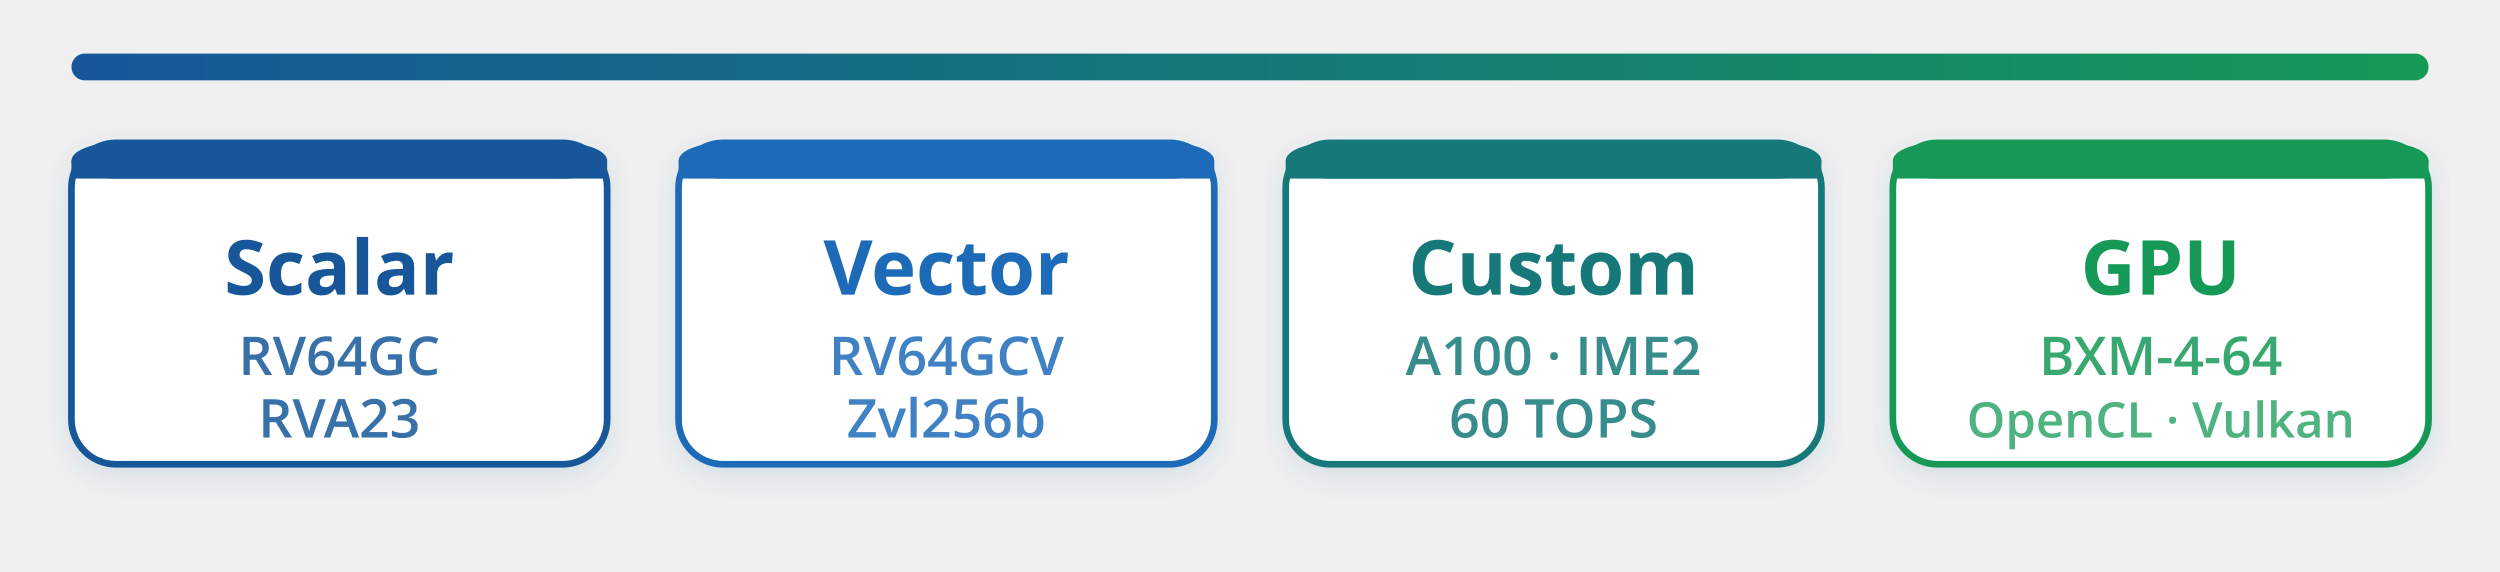
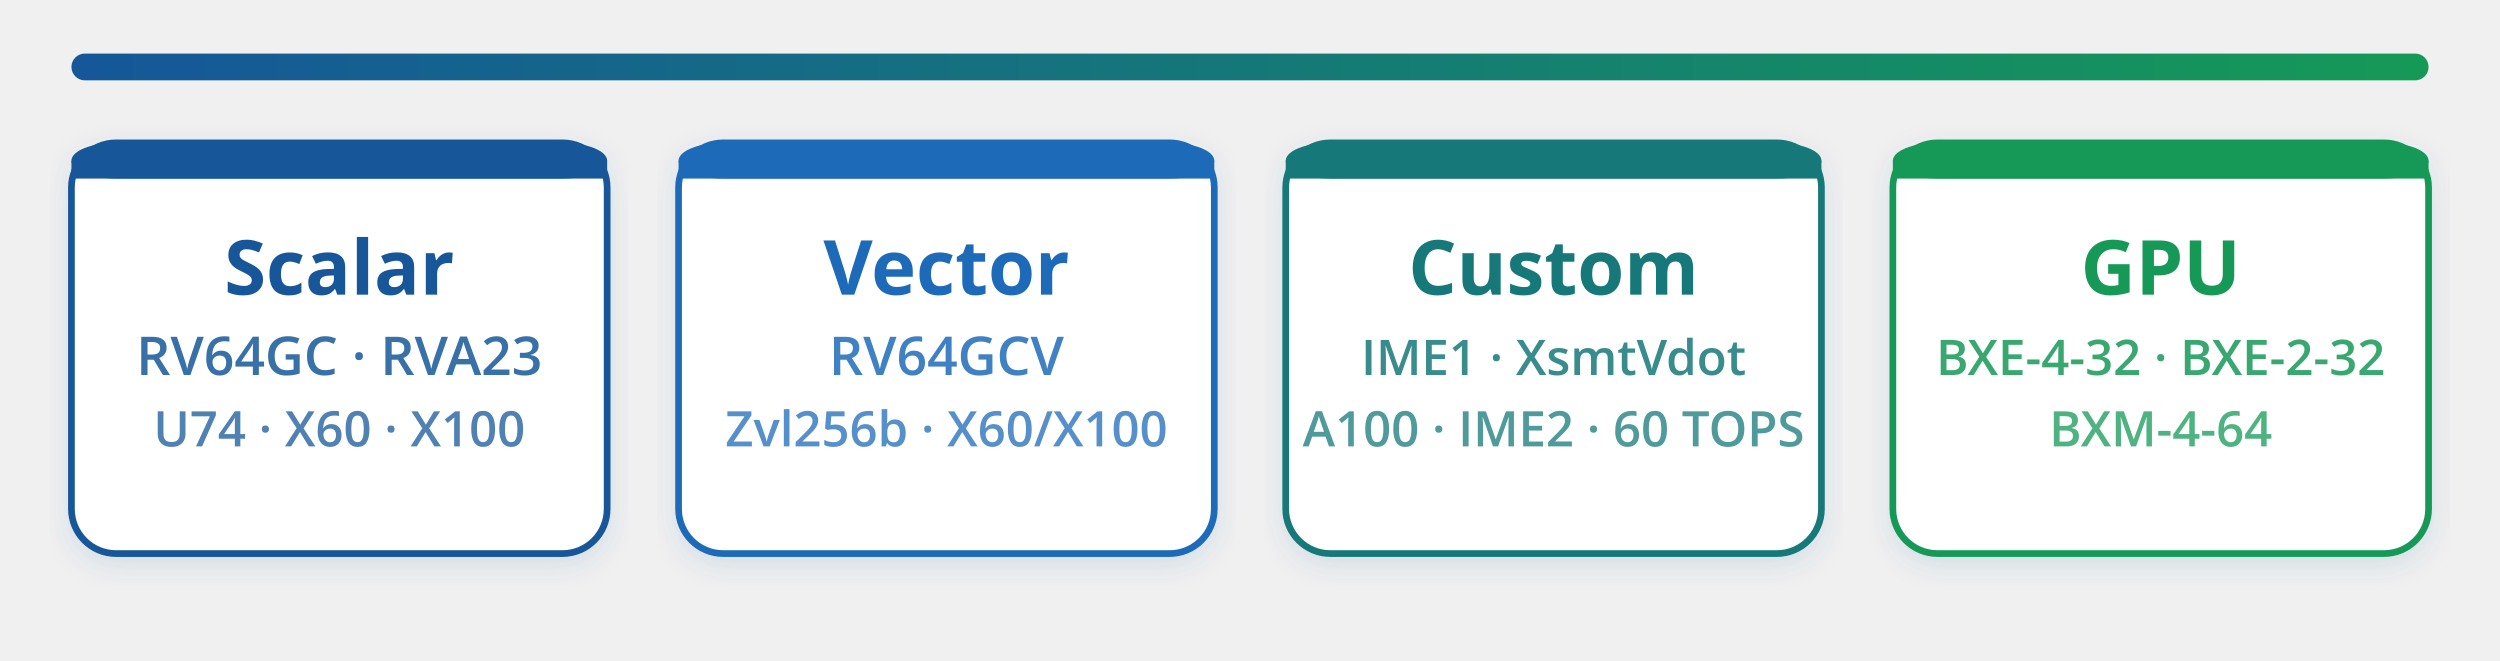
- <svg xmlns="http://www.w3.org/2000/svg" width="560" height="128" viewBox="0 0 560 128" role="img" aria-label="SpacemiT K3 compute backends: Scalar (RV64GC, RVA23), Vector (RV64GCV, Zvl256b), Custom (A100, IME2, 60 TOPS), GPU (BXM-4-64)">
+ <svg xmlns="http://www.w3.org/2000/svg" width="560" height="148" viewBox="0 0 560 148" role="img" aria-label="Compute backends across our boards: Scalar (RV64GC, RVA23; U74, X60, X100), Vector (RV64GCV, Zvl256b), Custom (IME1 XsmtVdot; A100 IME2 60 TOPS), GPU (BXE-4-32, BXE-2-32, BXM-4-64)">
  <defs>
    <linearGradient id="header-gradient" x1="0%" y1="0%" x2="100%" y2="0%">
      <stop offset="0%" stop-color="#155799" />
      <stop offset="100%" stop-color="#159957" />
    </linearGradient>
    <filter id="soft-shadow" x="-4%" y="-8%" width="108%" height="120%">
      <feDropShadow dx="0" dy="2" stdDeviation="3" flood-color="#155799" flood-opacity="0.12" />
    </filter>
  </defs>
  <rect x="16" y="12" width="528" height="6" rx="3" fill="url(#header-gradient)" />
  <g filter="url(#soft-shadow)">
-     <rect x="16" y="32" width="120" height="72" rx="10" fill="#ffffff" stroke="#155799" stroke-width="1.5" />
+     <rect x="16" y="32" width="120" height="92" rx="10" fill="#ffffff" stroke="#155799" stroke-width="1.5" />
    <rect x="16" y="32" width="120" height="8" rx="10" fill="#155799" />
    <rect x="16" y="36" width="120" height="4" fill="#155799" />
    <text x="76" y="66" text-anchor="middle" font-family="'Open Sans', 'Helvetica Neue', Helvetica, Arial, sans-serif" font-size="17" font-weight="700" fill="#155799">Scalar</text>
-     <text x="76" y="84" text-anchor="middle" font-family="'Open Sans', 'Helvetica Neue', Helvetica, Arial, sans-serif" font-size="12" font-weight="600" fill="#155799" opacity="0.85">RV64GC</text>
-     <text x="76" y="98" text-anchor="middle" font-family="'Open Sans', 'Helvetica Neue', Helvetica, Arial, sans-serif" font-size="12" font-weight="600" fill="#155799" opacity="0.85">RVA23</text>
+     <text x="76" y="84" text-anchor="middle" font-family="'Open Sans', 'Helvetica Neue', Helvetica, Arial, sans-serif" font-size="12" font-weight="600" fill="#155799" opacity="0.85">RV64GC · RVA23</text>
+     <text x="76" y="100" text-anchor="middle" font-family="'Open Sans', 'Helvetica Neue', Helvetica, Arial, sans-serif" font-size="11" font-weight="600" fill="#155799" opacity="0.75">U74 · X60 · X100</text>
  </g>
  <g filter="url(#soft-shadow)">
-     <rect x="152" y="32" width="120" height="72" rx="10" fill="#ffffff" stroke="#1e6bb8" stroke-width="1.5" />
+     <rect x="152" y="32" width="120" height="92" rx="10" fill="#ffffff" stroke="#1e6bb8" stroke-width="1.5" />
    <rect x="152" y="32" width="120" height="8" rx="10" fill="#1e6bb8" />
    <rect x="152" y="36" width="120" height="4" fill="#1e6bb8" />
    <text x="212" y="66" text-anchor="middle" font-family="'Open Sans', 'Helvetica Neue', Helvetica, Arial, sans-serif" font-size="17" font-weight="700" fill="#1e6bb8">Vector</text>
    <text x="212" y="84" text-anchor="middle" font-family="'Open Sans', 'Helvetica Neue', Helvetica, Arial, sans-serif" font-size="12" font-weight="600" fill="#1e6bb8" opacity="0.85">RV64GCV</text>
-     <text x="212" y="98" text-anchor="middle" font-family="'Open Sans', 'Helvetica Neue', Helvetica, Arial, sans-serif" font-size="12" font-weight="600" fill="#1e6bb8" opacity="0.85">Zvl256b</text>
+     <text x="212" y="100" text-anchor="middle" font-family="'Open Sans', 'Helvetica Neue', Helvetica, Arial, sans-serif" font-size="11" font-weight="600" fill="#1e6bb8" opacity="0.75">Zvl256b · X60/X100</text>
  </g>
  <g filter="url(#soft-shadow)">
-     <rect x="288" y="32" width="120" height="72" rx="10" fill="#ffffff" stroke="#157878" stroke-width="1.5" />
+     <rect x="288" y="32" width="120" height="92" rx="10" fill="#ffffff" stroke="#157878" stroke-width="1.5" />
    <rect x="288" y="32" width="120" height="8" rx="10" fill="#157878" />
    <rect x="288" y="36" width="120" height="4" fill="#157878" />
    <text x="348" y="66" text-anchor="middle" font-family="'Open Sans', 'Helvetica Neue', Helvetica, Arial, sans-serif" font-size="17" font-weight="700" fill="#157878">Custom</text>
-     <text x="348" y="84" text-anchor="middle" font-family="'Open Sans', 'Helvetica Neue', Helvetica, Arial, sans-serif" font-size="12" font-weight="600" fill="#157878" opacity="0.85">A100 · IME2</text>
-     <text x="348" y="98" text-anchor="middle" font-family="'Open Sans', 'Helvetica Neue', Helvetica, Arial, sans-serif" font-size="12" font-weight="600" fill="#157878" opacity="0.85">60 TOPS</text>
+     <text x="348" y="84" text-anchor="middle" font-family="'Open Sans', 'Helvetica Neue', Helvetica, Arial, sans-serif" font-size="11" font-weight="600" fill="#157878" opacity="0.85">IME1 · XsmtVdot</text>
+     <text x="348" y="100" text-anchor="middle" font-family="'Open Sans', 'Helvetica Neue', Helvetica, Arial, sans-serif" font-size="11" font-weight="600" fill="#157878" opacity="0.75">A100 · IME2 · 60 TOPS</text>
  </g>
  <g filter="url(#soft-shadow)">
-     <rect x="424" y="32" width="120" height="72" rx="10" fill="#ffffff" stroke="#159957" stroke-width="1.5" />
+     <rect x="424" y="32" width="120" height="92" rx="10" fill="#ffffff" stroke="#159957" stroke-width="1.5" />
    <rect x="424" y="32" width="120" height="8" rx="10" fill="#159957" />
    <rect x="424" y="36" width="120" height="4" fill="#159957" />
    <text x="484" y="66" text-anchor="middle" font-family="'Open Sans', 'Helvetica Neue', Helvetica, Arial, sans-serif" font-size="17" font-weight="700" fill="#159957">GPU</text>
-     <text x="484" y="84" text-anchor="middle" font-family="'Open Sans', 'Helvetica Neue', Helvetica, Arial, sans-serif" font-size="12" font-weight="600" fill="#159957" opacity="0.85">BXM-4-64</text>
-     <text x="484" y="98" text-anchor="middle" font-family="'Open Sans', 'Helvetica Neue', Helvetica, Arial, sans-serif" font-size="11" font-weight="600" fill="#159957" opacity="0.75">OpenCL · Vulkan</text>
+     <text x="484" y="84" text-anchor="middle" font-family="'Open Sans', 'Helvetica Neue', Helvetica, Arial, sans-serif" font-size="11" font-weight="600" fill="#159957" opacity="0.85">BXE-4-32 · BXE-2-32</text>
+     <text x="484" y="100" text-anchor="middle" font-family="'Open Sans', 'Helvetica Neue', Helvetica, Arial, sans-serif" font-size="11" font-weight="600" fill="#159957" opacity="0.75">BXM-4-64</text>
  </g>
</svg>
